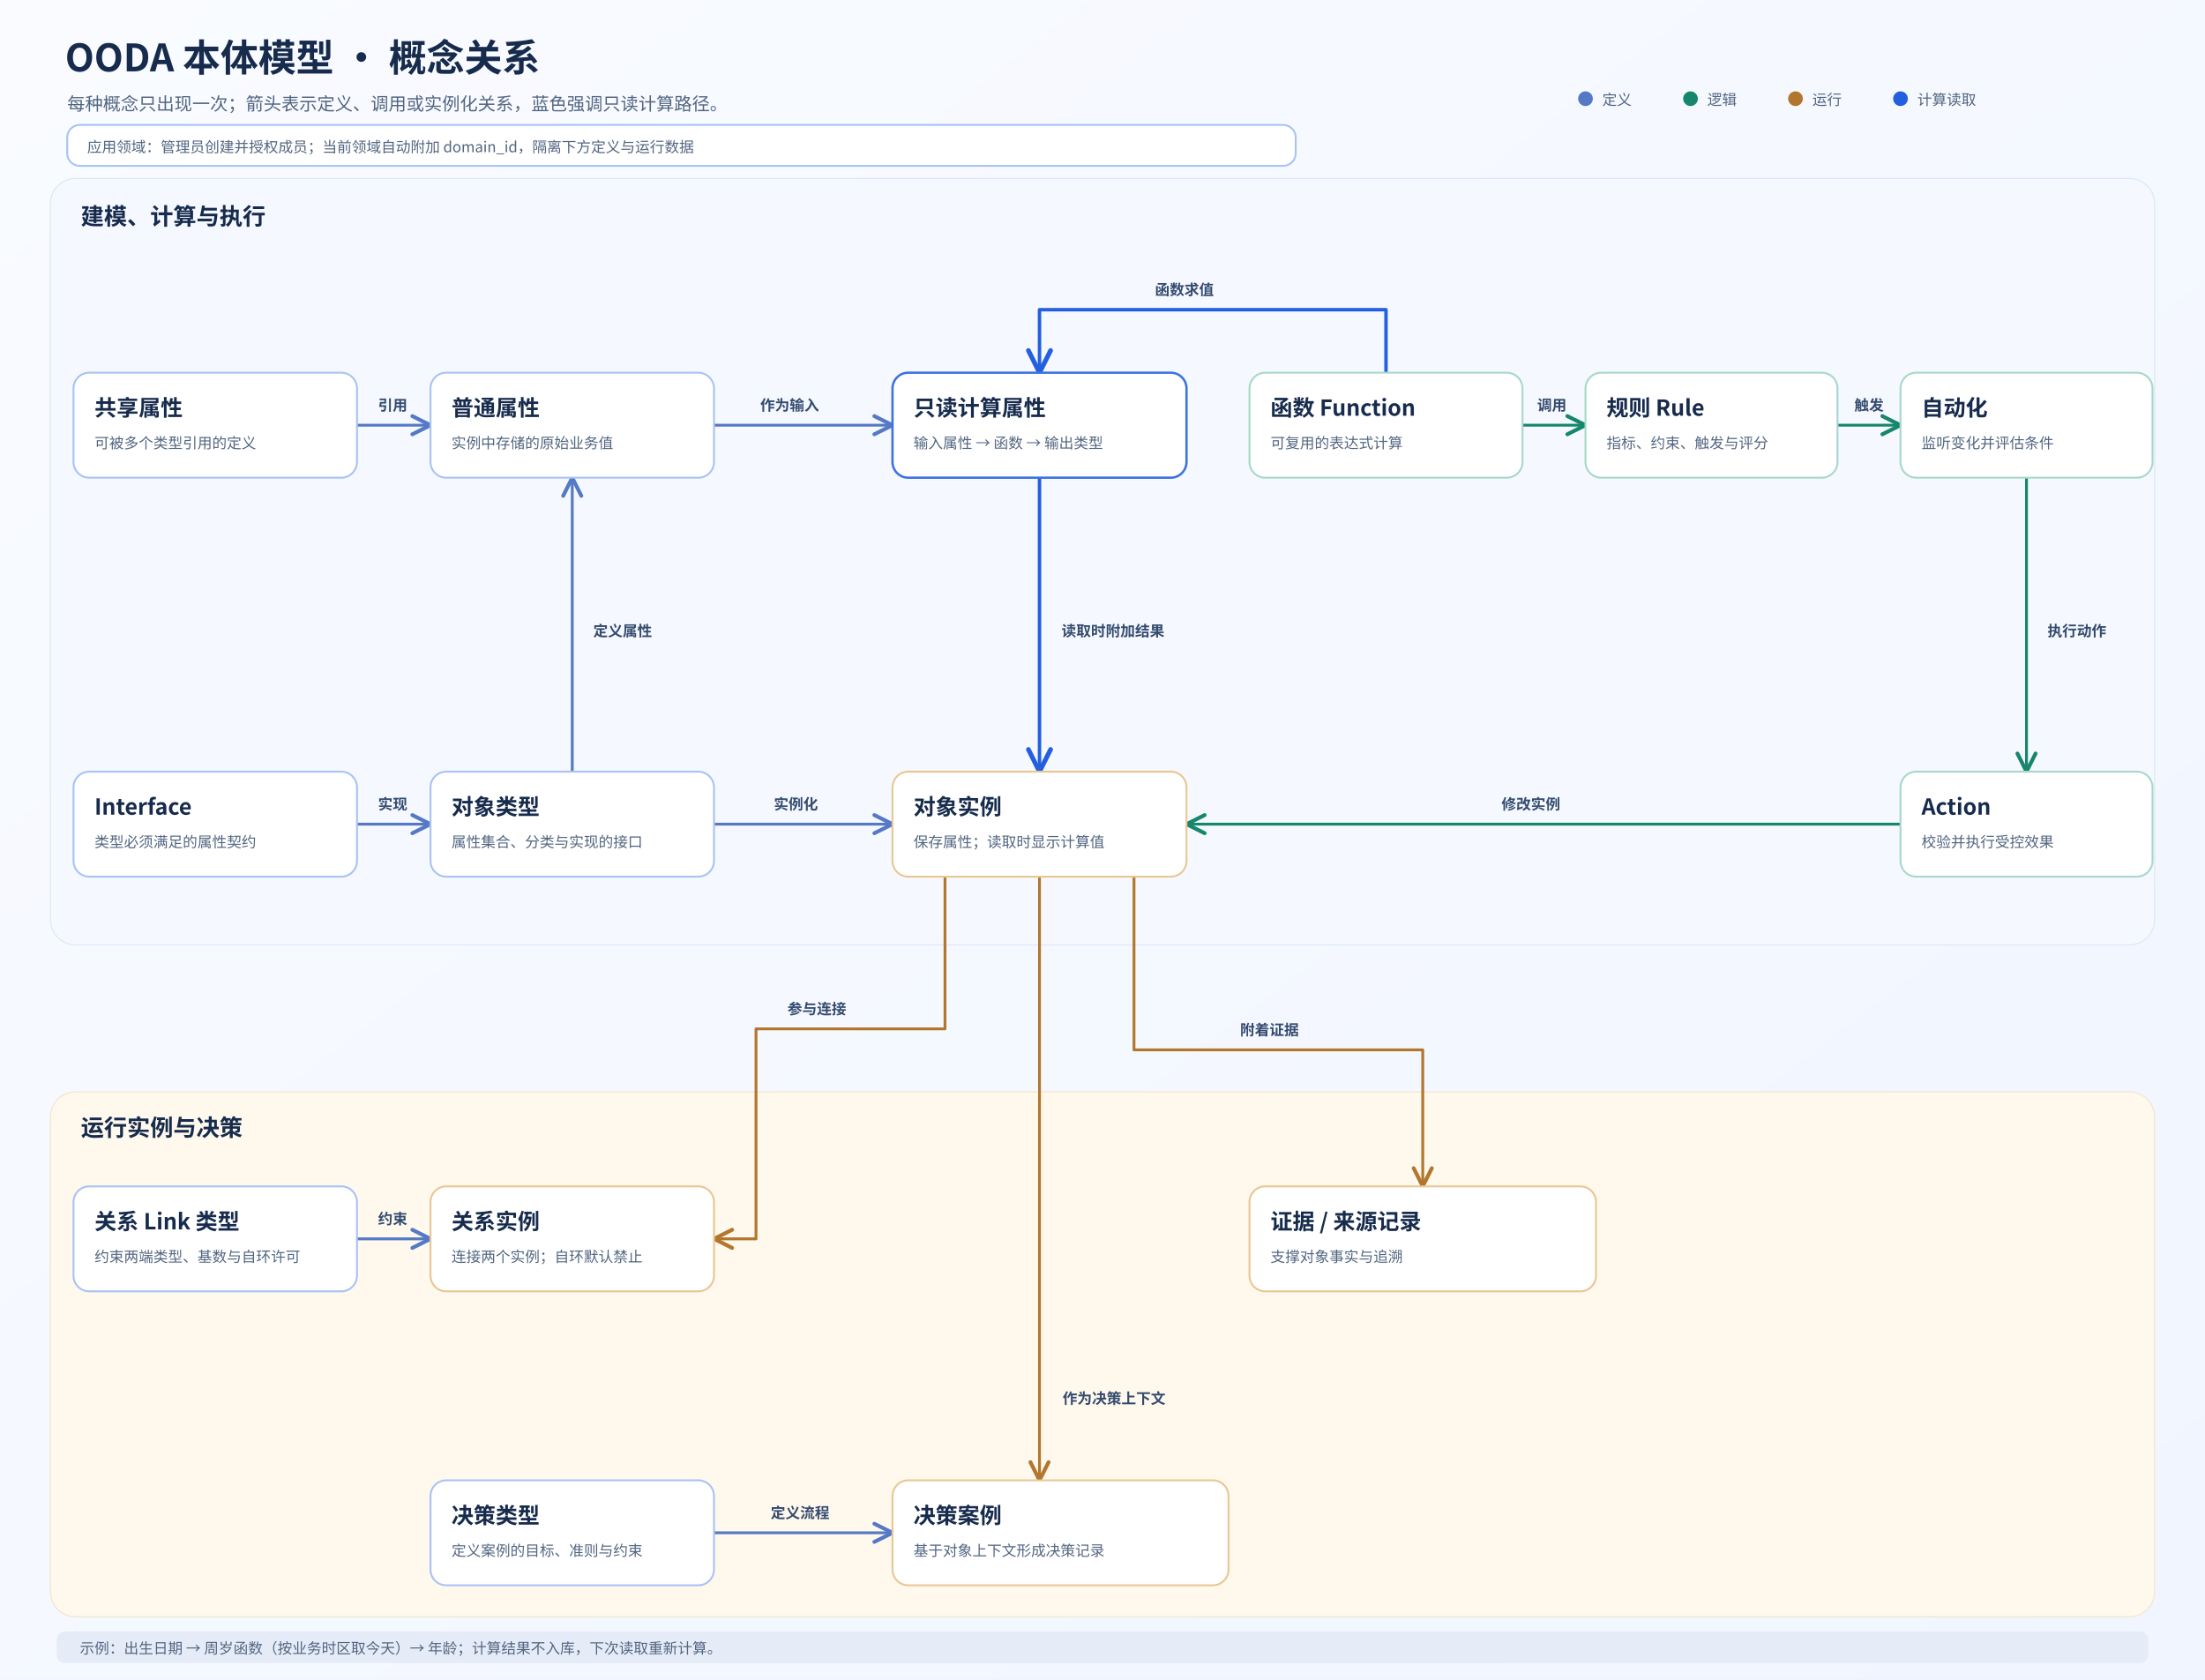
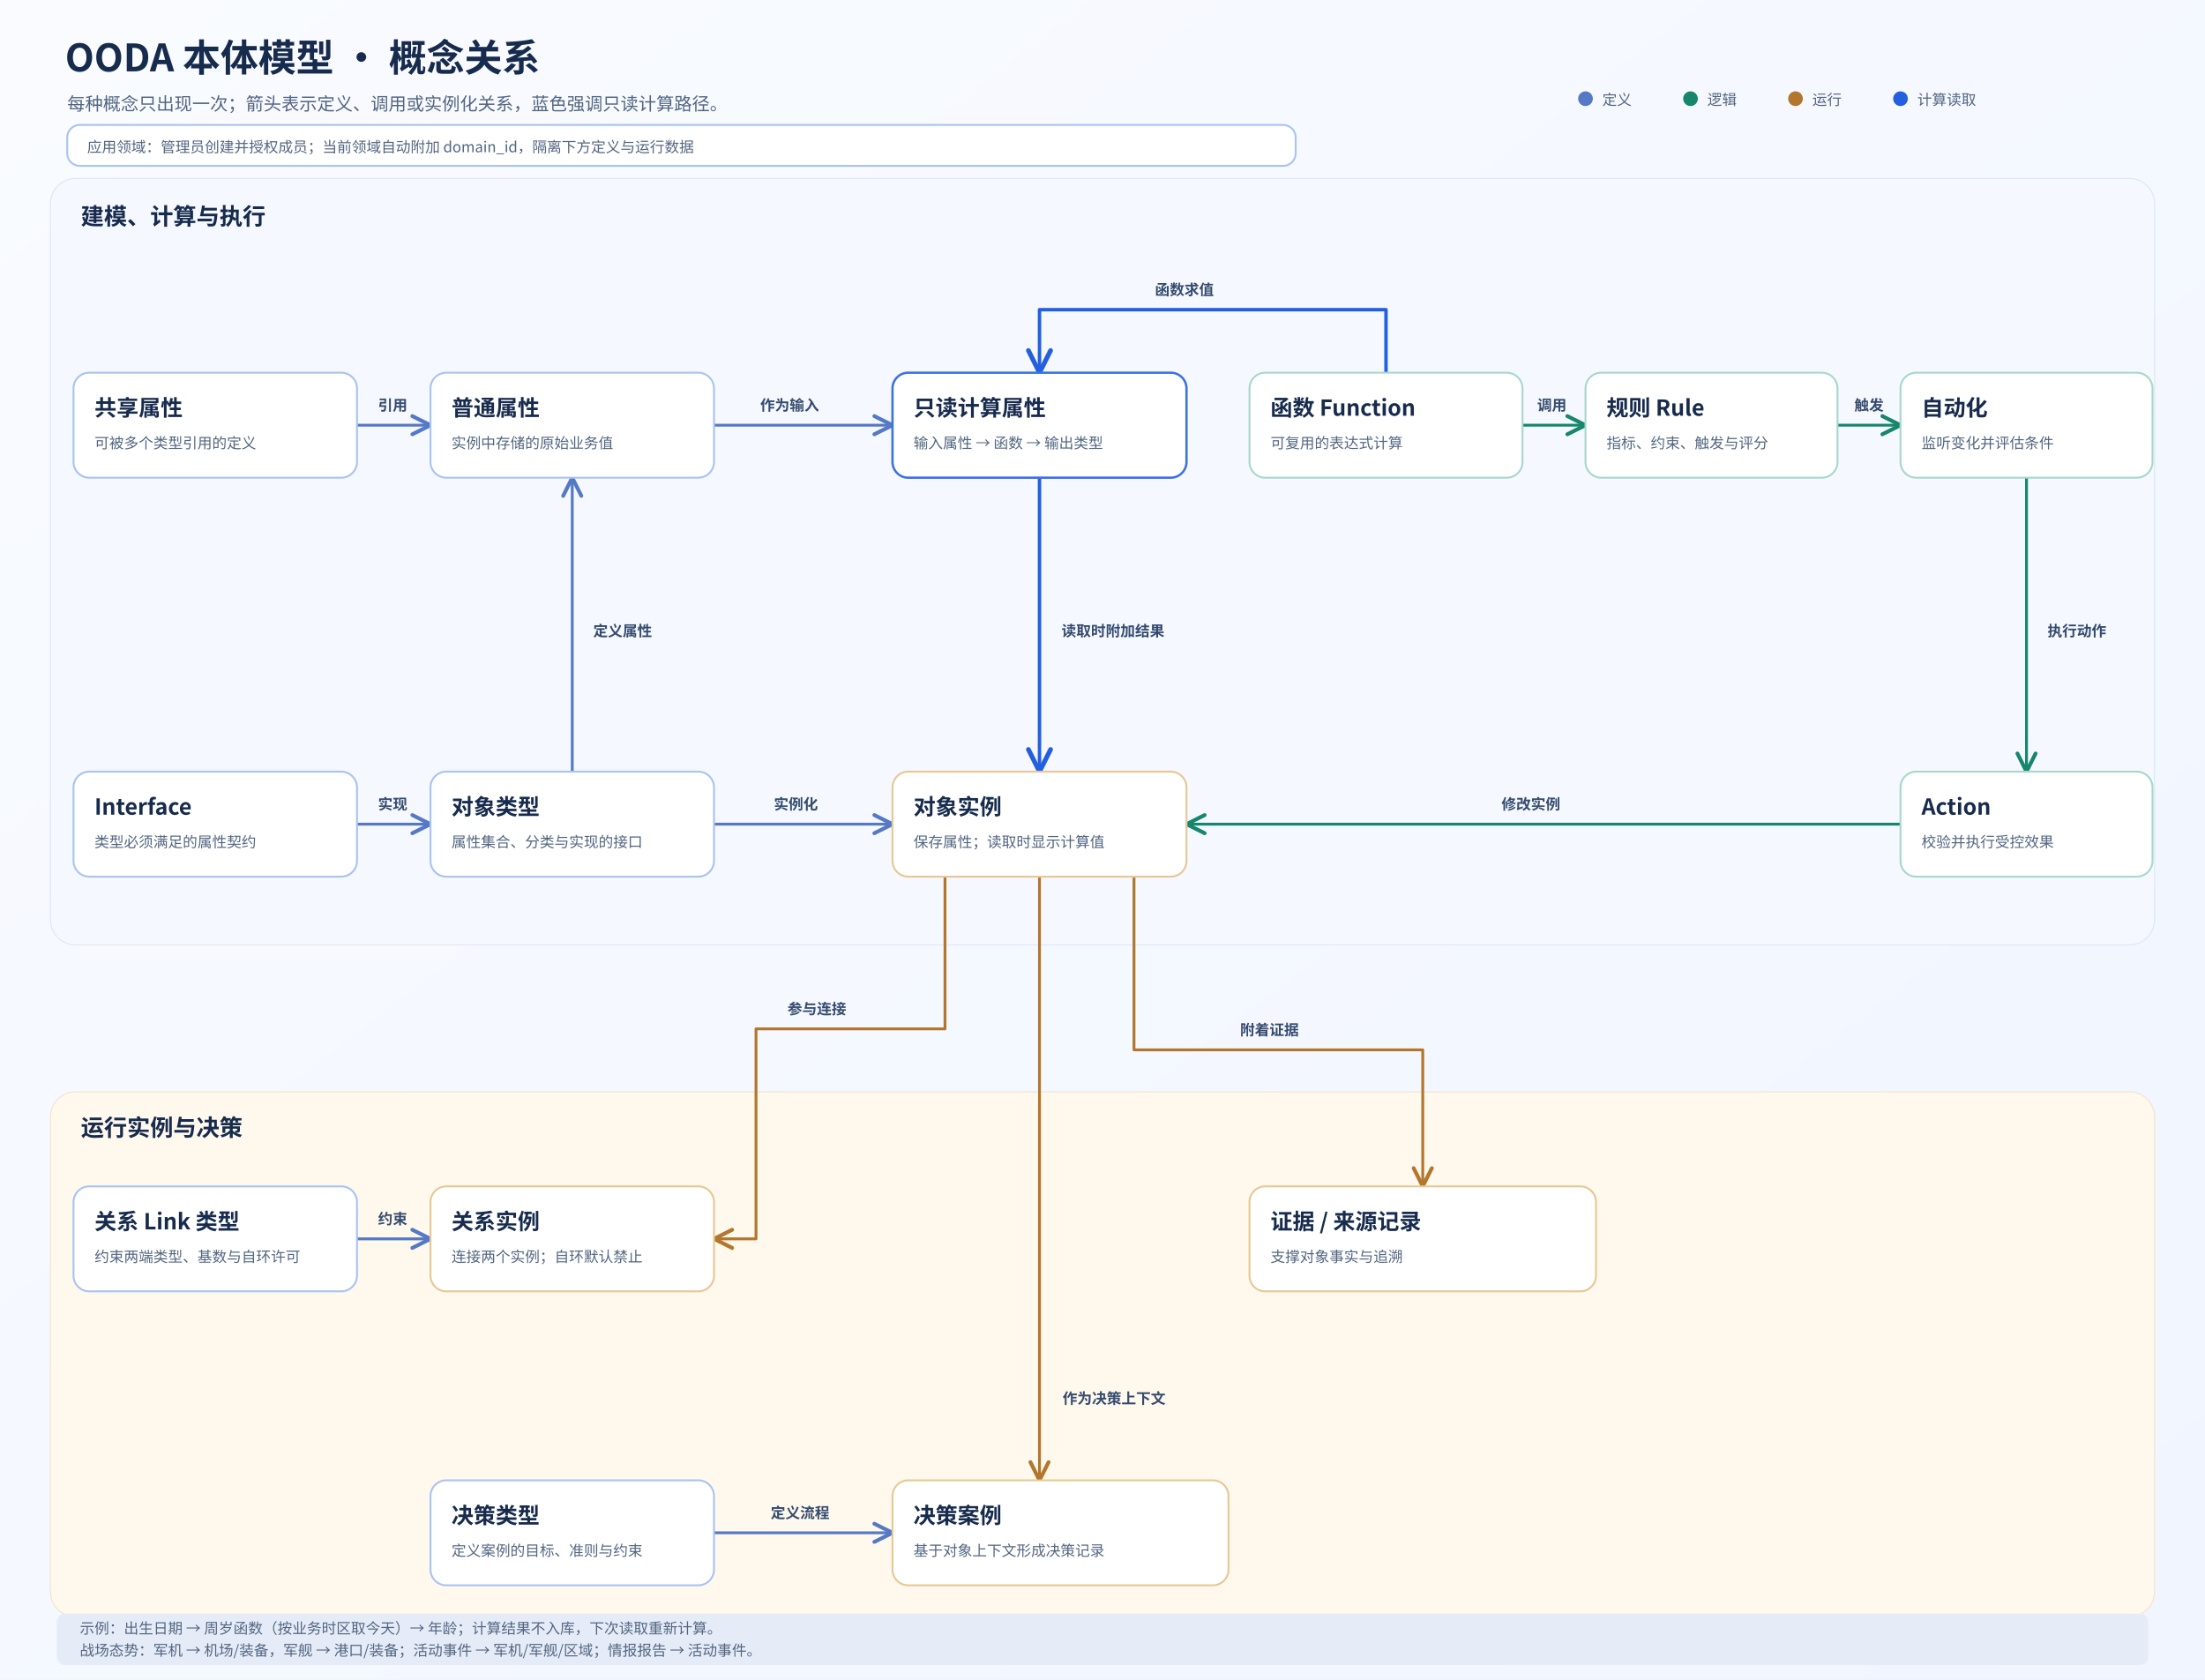
<svg xmlns="http://www.w3.org/2000/svg" width="2100" height="1600" viewBox="0 0 2100 1600" style="max-width:100%;height:auto" role="img" aria-labelledby="title description">
  <defs>
    <linearGradient id="background" x2="1" y2="1">
      <stop stop-color="#f9fbff" />
      <stop offset="1" stop-color="#f0f5ff" />
    </linearGradient>
    <marker id="arrow-blue" viewBox="0 0 10 10" refX="9" refY="5" markerWidth="8" markerHeight="8" orient="auto-start-reverse">
      <path d="M1 1 9 5 1 9" fill="none" stroke="#5579c5" stroke-width="1.7" stroke-linecap="round" stroke-linejoin="round" />
    </marker>
    <marker id="arrow-compute" viewBox="0 0 10 10" refX="9" refY="5" markerWidth="8" markerHeight="8" orient="auto-start-reverse">
      <path d="M1 1 9 5 1 9" fill="none" stroke="#245fe0" stroke-width="1.7" stroke-linecap="round" stroke-linejoin="round" />
    </marker>
    <marker id="arrow-green" viewBox="0 0 10 10" refX="9" refY="5" markerWidth="8" markerHeight="8" orient="auto-start-reverse">
      <path d="M1 1 9 5 1 9" fill="none" stroke="#16866c" stroke-width="1.7" stroke-linecap="round" stroke-linejoin="round" />
    </marker>
    <marker id="arrow-amber" viewBox="0 0 10 10" refX="9" refY="5" markerWidth="8" markerHeight="8" orient="auto-start-reverse">
      <path d="M1 1 9 5 1 9" fill="none" stroke="#b2762c" stroke-width="1.7" stroke-linecap="round" stroke-linejoin="round" />
    </marker>
    <style>
      text { font-family: "Microsoft YaHei", "PingFang SC", "Noto Sans CJK SC", sans-serif; fill: #172b4d; }
      .title { font-size: 36px; font-weight: 750; }
      .subtitle { font-size: 17px; fill: #526580; }
      .section-title { font-size: 22px; font-weight: 700; }
      .node-title { font-size: 21px; font-weight: 700; }
      .node-sub { font-size: 14px; fill: #526580; }
      .node rect { fill: #fff; stroke-width: 1.8; }
      .node-def rect { stroke: #a9c3f3; }
      .node-logic rect { stroke: #a7d8c8; }
      .node-runtime rect { stroke: #e8c793; }
      .node-compute rect { stroke: #3c72e2; stroke-width: 2.2; }
      .edge { fill: none; stroke-width: 2.7; stroke-linecap: round; stroke-linejoin: round; }
      .edge-def { stroke: #5579c5; marker-end: url(#arrow-blue); }
      .edge-compute { stroke: #245fe0; stroke-width: 3.3; marker-end: url(#arrow-compute); }
      .edge-logic { stroke: #16866c; marker-end: url(#arrow-green); }
      .edge-runtime { stroke: #b2762c; marker-end: url(#arrow-amber); }
      .edge-label { font-size: 14px; font-weight: 700; fill: #344b6e; }
      .note { font-size: 14px; fill: #526580; }
    </style>
  </defs>
  <rect width="2100" height="1600" fill="url(#background)" />
  <text class="title" x="62" y="68">OODA 本体模型 · 概念关系</text>
  <text class="subtitle" x="64" y="105">每种概念只出现一次；箭头表示定义、调用或实例化关系，蓝色强调只读计算路径。</text>
  <g id="node-application-domain" class="node node-def">
    <rect x="64" y="119" width="1170" height="39" rx="12" fill="#fff" stroke="#a9c3f3" />
    <text class="node-sub" x="83" y="145">应用领域：管理员创建并授权成员；当前领域自动附加 domain_id，隔离下方定义与运行数据</text>
  </g>
  <circle cx="1510" cy="94" r="7" fill="#5579c5" />
  <text class="note" x="1526" y="100">定义</text>
  <circle cx="1610" cy="94" r="7" fill="#16866c" />
  <text class="note" x="1626" y="100">逻辑</text>
  <circle cx="1710" cy="94" r="7" fill="#b2762c" />
  <text class="note" x="1726" y="100">运行</text>
  <circle cx="1810" cy="94" r="7" fill="#245fe0" />
  <text class="note" x="1826" y="100">计算读取</text>
  <rect x="48" y="170" width="2004" height="730" rx="24" fill="#f5f8ff" stroke="#dce6f9" />
  <rect x="48" y="1040" width="2004" height="500" rx="24" fill="#fff8ed" stroke="#f1e4ce" />
  <text class="section-title" x="77" y="214">建模、计算与执行</text>
  <text class="section-title" x="77" y="1082">运行实例与决策</text>
  <g>
    <path class="edge edge-def" data-from="shared-property" data-to="property" d="M340 405 H410" />
    <text class="edge-label" x="360" y="391">引用</text>
    <path class="edge edge-def" data-from="property" data-to="computed-property" d="M680 405 H850" />
    <text class="edge-label" x="724" y="391">作为输入</text>
    <path class="edge edge-compute" data-from="function" data-to="computed-property" d="M1320 355 V295 H990 V355" />
    <text class="edge-label" x="1100" y="281">函数求值</text>
    <path class="edge edge-logic" data-from="function" data-to="rule" d="M1450 405 H1510" />
    <text class="edge-label" x="1464" y="391">调用</text>
    <path class="edge edge-logic" data-from="rule" data-to="automation" d="M1750 405 H1810" />
    <text class="edge-label" x="1766" y="391">触发</text>
    <path class="edge edge-logic" data-from="automation" data-to="action" d="M1930 455 V735" />
    <text class="edge-label" x="1950" y="606">执行动作</text>
    <path class="edge edge-def" data-from="interface" data-to="object-type" d="M340 785 H410" />
    <text class="edge-label" x="360" y="771">实现</text>
    <path class="edge edge-def" data-from="object-type" data-to="property" d="M545 735 V455" />
    <text class="edge-label" x="565" y="606">定义属性</text>
    <path class="edge edge-def" data-from="object-type" data-to="object-instance" d="M680 785 H850" />
    <text class="edge-label" x="737" y="771">实例化</text>
    <path class="edge edge-compute" data-from="computed-property" data-to="object-instance" d="M990 455 V735" />
    <text class="edge-label" x="1011" y="606">读取时附加结果</text>
    <path class="edge edge-logic" data-from="action" data-to="object-instance" d="M1810 785 H1130" />
    <text class="edge-label" x="1430" y="771">修改实例</text>
    <path class="edge edge-def" data-from="link-type" data-to="link-instance" d="M340 1180 H410" />
    <text class="edge-label" x="360" y="1166">约束</text>
    <path class="edge edge-runtime" data-from="object-instance" data-to="link-instance" d="M900 835 V980 H720 V1180 H680" />
    <text class="edge-label" x="750" y="966">参与连接</text>
    <path class="edge edge-runtime" data-from="object-instance" data-to="evidence" d="M1080 835 V1000 H1355 V1130" />
    <text class="edge-label" x="1181" y="986">附着证据</text>
    <path class="edge edge-runtime" data-from="object-instance" data-to="decision-case" d="M990 835 V1410" />
    <text class="edge-label" x="1012" y="1337">作为决策上下文</text>
    <path class="edge edge-def" data-from="decision-type" data-to="decision-case" d="M680 1460 H850" />
    <text class="edge-label" x="734" y="1446">定义流程</text>
  </g>
  <g id="node-shared-property" class="node node-def" transform="translate(70 355)">
    <rect width="270" height="100" rx="15" />
    <text class="node-title" x="20" y="41">共享属性</text>
    <text class="node-sub" x="20" y="72">可被多个类型引用的定义</text>
  </g>
  <g id="node-property" class="node node-def" transform="translate(410 355)">
    <rect width="270" height="100" rx="15" />
    <text class="node-title" x="20" y="41">普通属性</text>
    <text class="node-sub" x="20" y="72">实例中存储的原始业务值</text>
  </g>
  <g id="node-computed-property" class="node node-compute" transform="translate(850 355)">
    <rect width="280" height="100" rx="15" />
    <text class="node-title" x="20" y="41">只读计算属性</text>
    <text class="node-sub" x="20" y="72">输入属性 → 函数 → 输出类型</text>
  </g>
  <g id="node-interface" class="node node-def" transform="translate(70 735)">
    <rect width="270" height="100" rx="15" />
    <text class="node-title" x="20" y="41">Interface</text>
    <text class="node-sub" x="20" y="72">类型必须满足的属性契约</text>
  </g>
  <g id="node-object-type" class="node node-def" transform="translate(410 735)">
    <rect width="270" height="100" rx="15" />
    <text class="node-title" x="20" y="41">对象类型</text>
    <text class="node-sub" x="20" y="72">属性集合、分类与实现的接口</text>
  </g>
  <g id="node-link-type" class="node node-def" transform="translate(70 1130)">
    <rect width="270" height="100" rx="15" />
    <text class="node-title" x="20" y="41">关系 Link 类型</text>
    <text class="node-sub" x="20" y="72">约束两端类型、基数与自环许可</text>
  </g>
  <g id="node-decision-type" class="node node-def" transform="translate(410 1410)">
    <rect width="270" height="100" rx="15" />
    <text class="node-title" x="20" y="41">决策类型</text>
    <text class="node-sub" x="20" y="72">定义案例的目标、准则与约束</text>
  </g>
  <g id="node-function" class="node node-logic" transform="translate(1190 355)">
    <rect width="260" height="100" rx="15" />
    <text class="node-title" x="20" y="41">函数 Function</text>
    <text class="node-sub" x="20" y="72">可复用的表达式计算</text>
  </g>
  <g id="node-rule" class="node node-logic" transform="translate(1510 355)">
    <rect width="240" height="100" rx="15" />
    <text class="node-title" x="20" y="41">规则 Rule</text>
    <text class="node-sub" x="20" y="72">指标、约束、触发与评分</text>
  </g>
  <g id="node-automation" class="node node-logic" transform="translate(1810 355)">
    <rect width="240" height="100" rx="15" />
    <text class="node-title" x="20" y="41">自动化</text>
    <text class="node-sub" x="20" y="72">监听变化并评估条件</text>
  </g>
  <g id="node-action" class="node node-logic" transform="translate(1810 735)">
    <rect width="240" height="100" rx="15" />
    <text class="node-title" x="20" y="41">Action</text>
    <text class="node-sub" x="20" y="72">校验并执行受控效果</text>
  </g>
  <g id="node-object-instance" class="node node-runtime" transform="translate(850 735)">
    <rect width="280" height="100" rx="15" />
    <text class="node-title" x="20" y="41">对象实例</text>
    <text class="node-sub" x="20" y="72">保存属性；读取时显示计算值</text>
  </g>
  <g id="node-link-instance" class="node node-runtime" transform="translate(410 1130)">
    <rect width="270" height="100" rx="15" />
    <text class="node-title" x="20" y="41">关系实例</text>
    <text class="node-sub" x="20" y="72">连接两个实例；自环默认禁止</text>
  </g>
  <g id="node-evidence" class="node node-runtime" transform="translate(1190 1130)">
    <rect width="330" height="100" rx="15" />
    <text class="node-title" x="20" y="41">证据 / 来源记录</text>
    <text class="node-sub" x="20" y="72">支撑对象事实与追溯</text>
  </g>
  <g id="node-decision-case" class="node node-runtime" transform="translate(850 1410)">
    <rect width="320" height="100" rx="15" />
    <text class="node-title" x="20" y="41">决策案例</text>
    <text class="node-sub" x="20" y="72">基于对象上下文形成决策记录</text>
  </g>
-   <rect x="54" y="1554" width="1992" height="30" rx="8" fill="#e5ecf8" />
-   <text class="note" x="76" y="1575">示例：出生日期 → 周岁函数（按业务时区取今天）→ 年龄；计算结果不入库，下次读取重新计算。</text>
+   <rect x="54" y="1537" width="1992" height="49" rx="8" fill="#e5ecf8" />
+   <text class="note" x="76" y="1556">示例：出生日期 → 周岁函数（按业务时区取今天）→ 年龄；计算结果不入库，下次读取重新计算。</text>
+   <text class="note" x="76" y="1577">战场态势：军机 → 机场/装备，军舰 → 港口/装备；活动事件 → 军机/军舰/区域；情报报告 → 活动事件。</text>
</svg>
